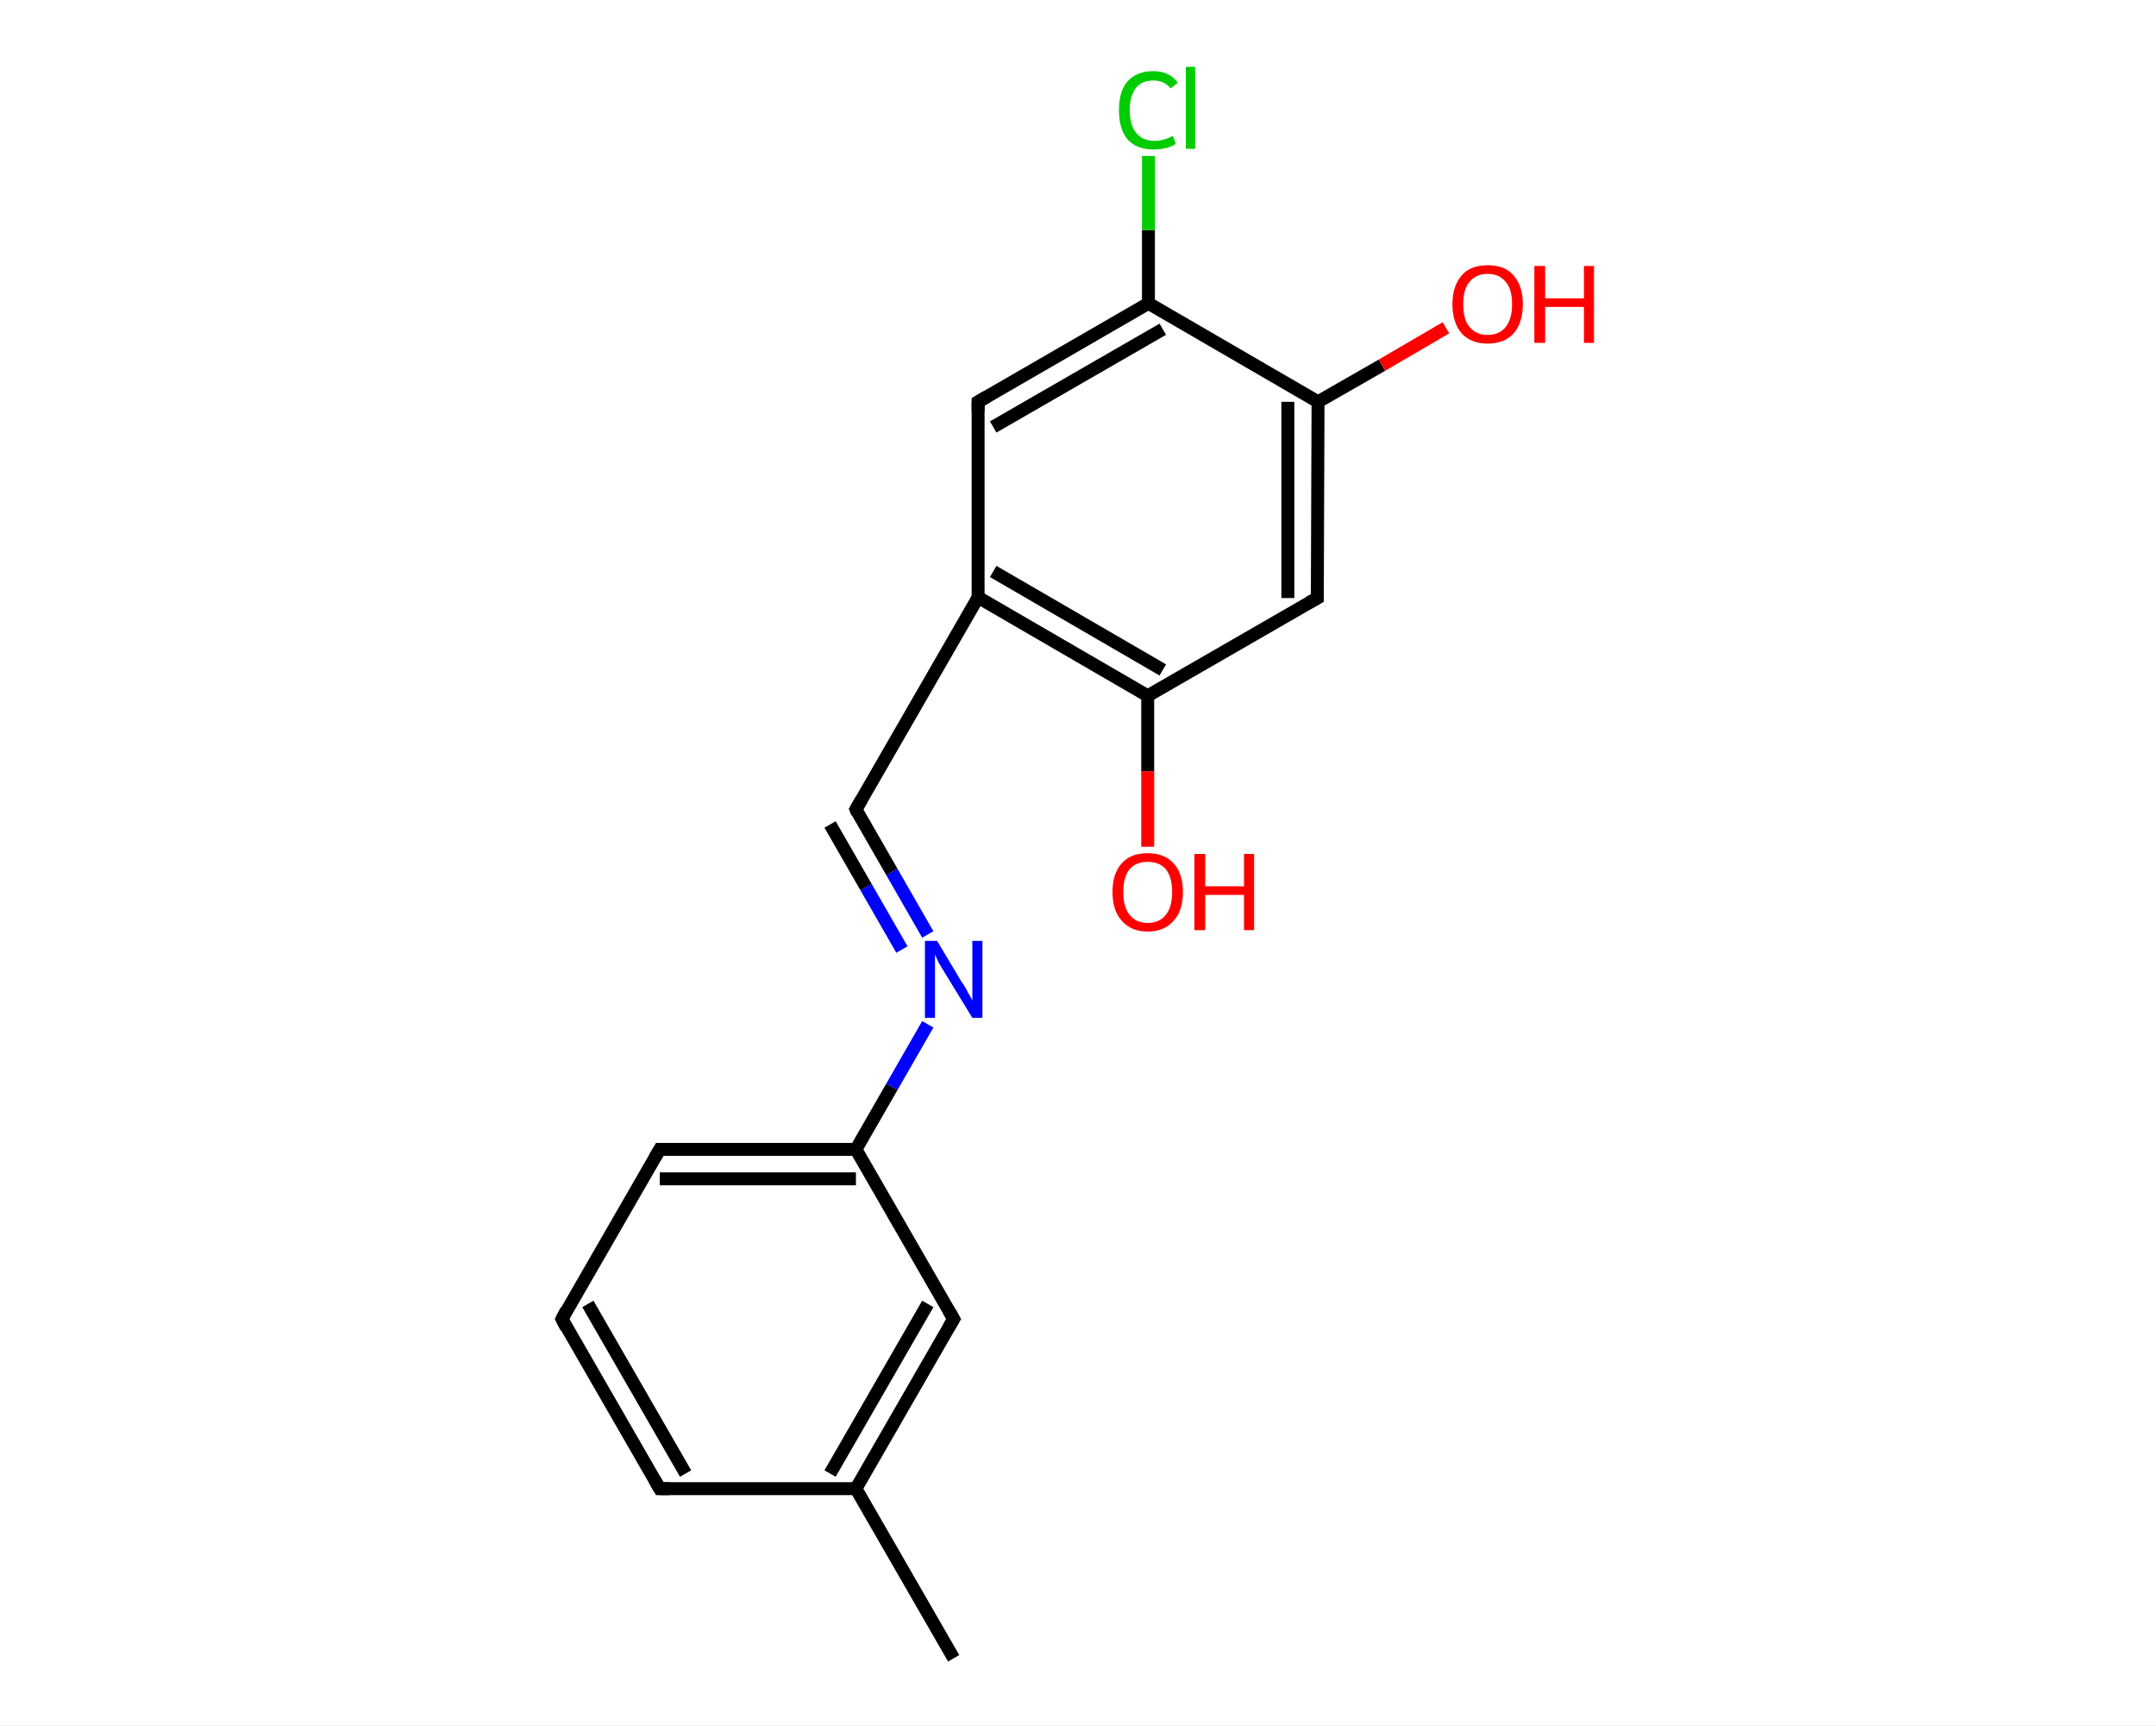
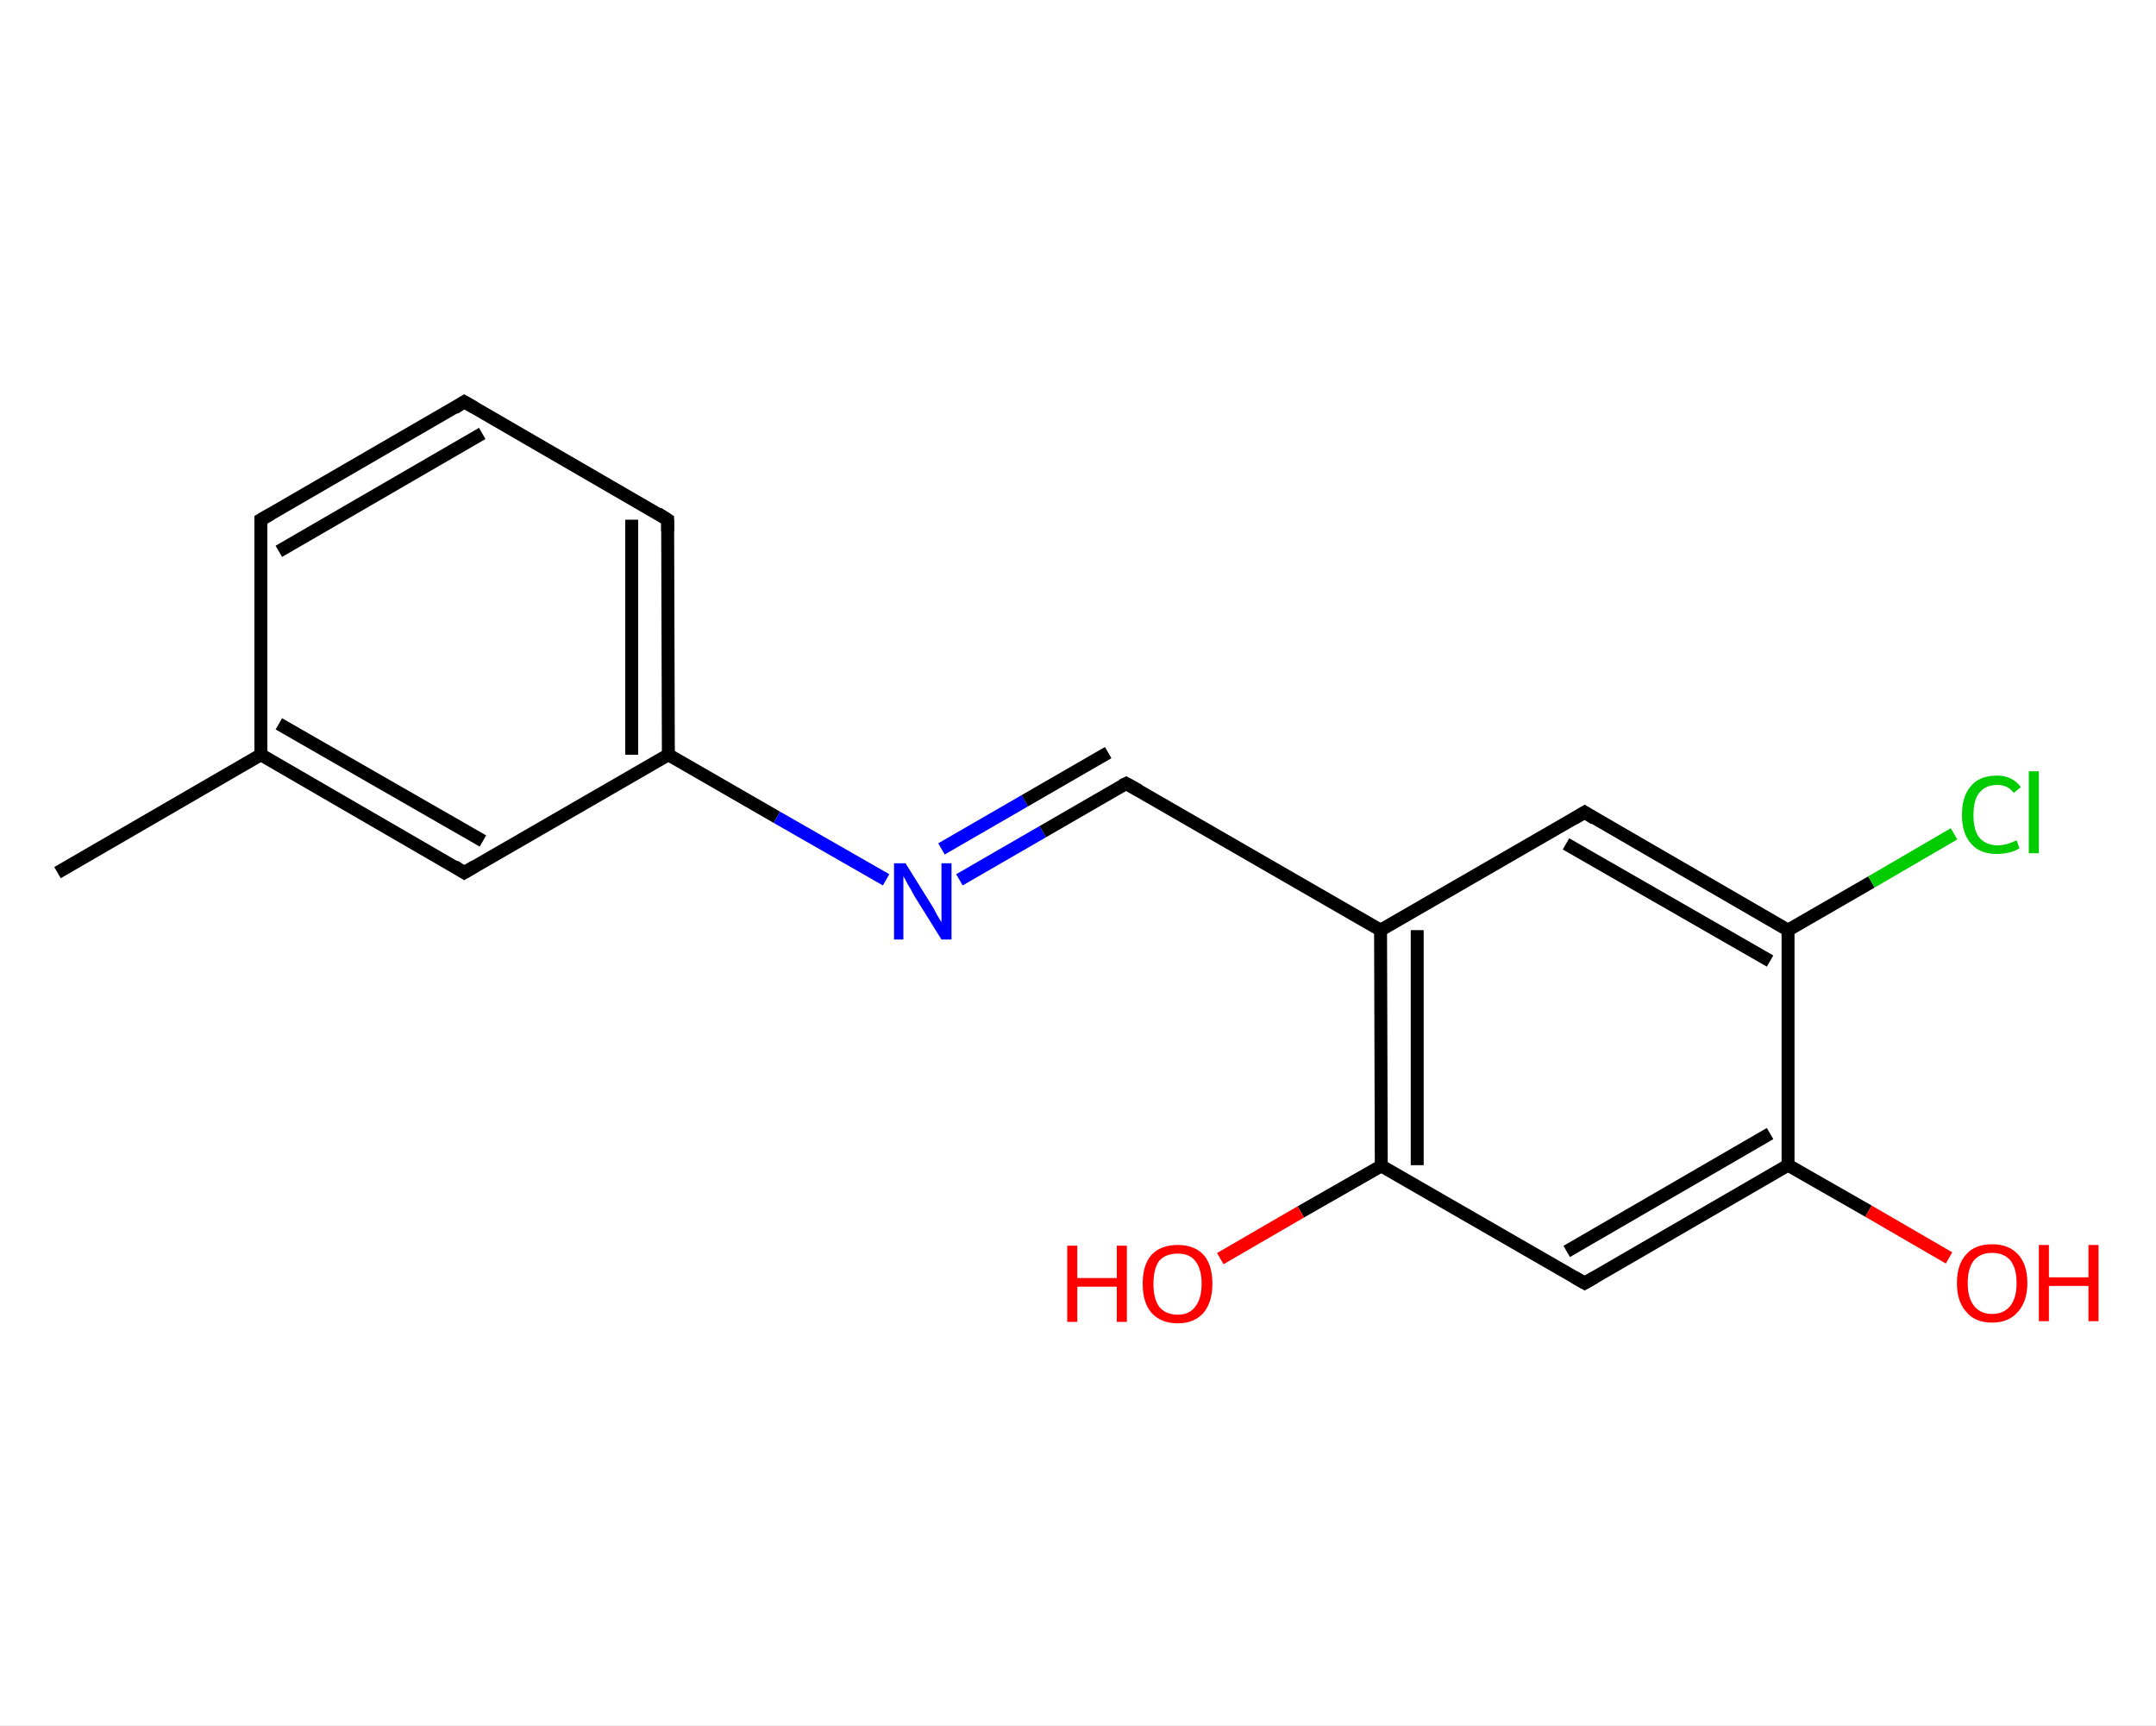
<svg xmlns="http://www.w3.org/2000/svg" version="1.1" baseProfile="full" xml:space="preserve" viewBox="0 0 300 240" width="300" height="240" preserveAspectRatio="xMidYMid meet">
  <rect style="opacity:1.0;fill:#FFFFFF;stroke:none" width="300.0" height="240.0" x="0.0" y="0.0"> </rect>
-   <path class="bond-0 atom-0 atom-1" d="M 132.7,230.7 L 119.1,207.1" style="fill:none;fill-rule:evenodd;stroke:#000000;stroke-width:1.8px;stroke-linecap:butt;stroke-linejoin:miter;stroke-opacity:1" />
-   <path class="bond-1 atom-1 atom-2" d="M 119.1,207.1 L 91.8,207.1" style="fill:none;fill-rule:evenodd;stroke:#000000;stroke-width:1.8px;stroke-linecap:butt;stroke-linejoin:miter;stroke-opacity:1" />
-   <path class="bond-2 atom-2 atom-3" d="M 91.8,207.1 L 78.2,183.5" style="fill:none;fill-rule:evenodd;stroke:#000000;stroke-width:1.8px;stroke-linecap:butt;stroke-linejoin:miter;stroke-opacity:1" />
-   <path class="bond-2 atom-2 atom-3" d="M 95.4,205.0 L 81.8,181.4" style="fill:none;fill-rule:evenodd;stroke:#000000;stroke-width:1.8px;stroke-linecap:butt;stroke-linejoin:miter;stroke-opacity:1" />
-   <path class="bond-3 atom-3 atom-4" d="M 78.2,183.5 L 91.8,159.9" style="fill:none;fill-rule:evenodd;stroke:#000000;stroke-width:1.8px;stroke-linecap:butt;stroke-linejoin:miter;stroke-opacity:1" />
-   <path class="bond-4 atom-4 atom-5" d="M 91.8,159.9 L 119.1,159.9" style="fill:none;fill-rule:evenodd;stroke:#000000;stroke-width:1.8px;stroke-linecap:butt;stroke-linejoin:miter;stroke-opacity:1" />
-   <path class="bond-4 atom-4 atom-5" d="M 91.8,164.0 L 119.1,164.0" style="fill:none;fill-rule:evenodd;stroke:#000000;stroke-width:1.8px;stroke-linecap:butt;stroke-linejoin:miter;stroke-opacity:1" />
-   <path class="bond-5 atom-5 atom-6" d="M 119.1,159.9 L 124.1,151.2" style="fill:none;fill-rule:evenodd;stroke:#000000;stroke-width:1.8px;stroke-linecap:butt;stroke-linejoin:miter;stroke-opacity:1" />
-   <path class="bond-5 atom-5 atom-6" d="M 124.1,151.2 L 129.1,142.5" style="fill:none;fill-rule:evenodd;stroke:#0000FF;stroke-width:1.8px;stroke-linecap:butt;stroke-linejoin:miter;stroke-opacity:1" />
-   <path class="bond-6 atom-6 atom-7" d="M 129.1,130.0 L 124.1,121.3" style="fill:none;fill-rule:evenodd;stroke:#0000FF;stroke-width:1.8px;stroke-linecap:butt;stroke-linejoin:miter;stroke-opacity:1" />
-   <path class="bond-6 atom-6 atom-7" d="M 124.1,121.3 L 119.1,112.6" style="fill:none;fill-rule:evenodd;stroke:#000000;stroke-width:1.8px;stroke-linecap:butt;stroke-linejoin:miter;stroke-opacity:1" />
-   <path class="bond-6 atom-6 atom-7" d="M 125.5,132.1 L 120.5,123.4" style="fill:none;fill-rule:evenodd;stroke:#0000FF;stroke-width:1.8px;stroke-linecap:butt;stroke-linejoin:miter;stroke-opacity:1" />
-   <path class="bond-6 atom-6 atom-7" d="M 120.5,123.4 L 115.5,114.7" style="fill:none;fill-rule:evenodd;stroke:#000000;stroke-width:1.8px;stroke-linecap:butt;stroke-linejoin:miter;stroke-opacity:1" />
-   <path class="bond-7 atom-7 atom-8" d="M 119.1,112.6 L 136.1,83.1" style="fill:none;fill-rule:evenodd;stroke:#000000;stroke-width:1.8px;stroke-linecap:butt;stroke-linejoin:miter;stroke-opacity:1" />
-   <path class="bond-8 atom-8 atom-9" d="M 136.1,83.1 L 136.1,55.9" style="fill:none;fill-rule:evenodd;stroke:#000000;stroke-width:1.8px;stroke-linecap:butt;stroke-linejoin:miter;stroke-opacity:1" />
-   <path class="bond-9 atom-9 atom-10" d="M 136.1,55.9 L 159.8,42.2" style="fill:none;fill-rule:evenodd;stroke:#000000;stroke-width:1.8px;stroke-linecap:butt;stroke-linejoin:miter;stroke-opacity:1" />
-   <path class="bond-9 atom-9 atom-10" d="M 138.2,59.4 L 161.8,45.8" style="fill:none;fill-rule:evenodd;stroke:#000000;stroke-width:1.8px;stroke-linecap:butt;stroke-linejoin:miter;stroke-opacity:1" />
-   <path class="bond-10 atom-10 atom-11" d="M 159.8,42.2 L 159.8,32.0" style="fill:none;fill-rule:evenodd;stroke:#000000;stroke-width:1.8px;stroke-linecap:butt;stroke-linejoin:miter;stroke-opacity:1" />
-   <path class="bond-10 atom-10 atom-11" d="M 159.8,32.0 L 159.8,21.7" style="fill:none;fill-rule:evenodd;stroke:#00CC00;stroke-width:1.8px;stroke-linecap:butt;stroke-linejoin:miter;stroke-opacity:1" />
-   <path class="bond-11 atom-10 atom-12" d="M 159.8,42.2 L 183.4,55.9" style="fill:none;fill-rule:evenodd;stroke:#000000;stroke-width:1.8px;stroke-linecap:butt;stroke-linejoin:miter;stroke-opacity:1" />
-   <path class="bond-12 atom-12 atom-13" d="M 183.4,55.9 L 192.3,50.8" style="fill:none;fill-rule:evenodd;stroke:#000000;stroke-width:1.8px;stroke-linecap:butt;stroke-linejoin:miter;stroke-opacity:1" />
-   <path class="bond-12 atom-12 atom-13" d="M 192.3,50.8 L 201.2,45.6" style="fill:none;fill-rule:evenodd;stroke:#FF0000;stroke-width:1.8px;stroke-linecap:butt;stroke-linejoin:miter;stroke-opacity:1" />
-   <path class="bond-13 atom-12 atom-14" d="M 183.4,55.9 L 183.3,83.2" style="fill:none;fill-rule:evenodd;stroke:#000000;stroke-width:1.8px;stroke-linecap:butt;stroke-linejoin:miter;stroke-opacity:1" />
-   <path class="bond-13 atom-12 atom-14" d="M 179.2,55.9 L 179.2,83.2" style="fill:none;fill-rule:evenodd;stroke:#000000;stroke-width:1.8px;stroke-linecap:butt;stroke-linejoin:miter;stroke-opacity:1" />
-   <path class="bond-14 atom-14 atom-15" d="M 183.3,83.2 L 159.7,96.8" style="fill:none;fill-rule:evenodd;stroke:#000000;stroke-width:1.8px;stroke-linecap:butt;stroke-linejoin:miter;stroke-opacity:1" />
-   <path class="bond-15 atom-15 atom-16" d="M 159.7,96.8 L 159.7,107.3" style="fill:none;fill-rule:evenodd;stroke:#000000;stroke-width:1.8px;stroke-linecap:butt;stroke-linejoin:miter;stroke-opacity:1" />
-   <path class="bond-15 atom-15 atom-16" d="M 159.7,107.3 L 159.7,117.8" style="fill:none;fill-rule:evenodd;stroke:#FF0000;stroke-width:1.8px;stroke-linecap:butt;stroke-linejoin:miter;stroke-opacity:1" />
-   <path class="bond-16 atom-5 atom-17" d="M 119.1,159.9 L 132.7,183.5" style="fill:none;fill-rule:evenodd;stroke:#000000;stroke-width:1.8px;stroke-linecap:butt;stroke-linejoin:miter;stroke-opacity:1" />
-   <path class="bond-17 atom-17 atom-1" d="M 132.7,183.5 L 119.1,207.1" style="fill:none;fill-rule:evenodd;stroke:#000000;stroke-width:1.8px;stroke-linecap:butt;stroke-linejoin:miter;stroke-opacity:1" />
-   <path class="bond-17 atom-17 atom-1" d="M 129.1,181.4 L 115.5,205.0" style="fill:none;fill-rule:evenodd;stroke:#000000;stroke-width:1.8px;stroke-linecap:butt;stroke-linejoin:miter;stroke-opacity:1" />
-   <path class="bond-18 atom-15 atom-8" d="M 159.7,96.8 L 136.1,83.1" style="fill:none;fill-rule:evenodd;stroke:#000000;stroke-width:1.8px;stroke-linecap:butt;stroke-linejoin:miter;stroke-opacity:1" />
-   <path class="bond-18 atom-15 atom-8" d="M 161.8,93.2 L 138.2,79.5" style="fill:none;fill-rule:evenodd;stroke:#000000;stroke-width:1.8px;stroke-linecap:butt;stroke-linejoin:miter;stroke-opacity:1" />
-   <path d="M 93.2,207.1 L 91.8,207.1 L 91.1,205.9" style="fill:none;stroke:#000000;stroke-width:1.8px;stroke-linecap:butt;stroke-linejoin:miter;stroke-miterlimit:10;stroke-opacity:1;" />
-   <path d="M 78.8,184.7 L 78.2,183.5 L 78.8,182.3" style="fill:none;stroke:#000000;stroke-width:1.8px;stroke-linecap:butt;stroke-linejoin:miter;stroke-miterlimit:10;stroke-opacity:1;" />
-   <path d="M 91.1,161.1 L 91.8,159.9 L 93.2,159.9" style="fill:none;stroke:#000000;stroke-width:1.8px;stroke-linecap:butt;stroke-linejoin:miter;stroke-miterlimit:10;stroke-opacity:1;" />
-   <path d="M 119.3,113.1 L 119.1,112.6 L 119.9,111.2" style="fill:none;stroke:#000000;stroke-width:1.8px;stroke-linecap:butt;stroke-linejoin:miter;stroke-miterlimit:10;stroke-opacity:1;" />
-   <path d="M 136.1,57.2 L 136.1,55.9 L 137.3,55.2" style="fill:none;stroke:#000000;stroke-width:1.8px;stroke-linecap:butt;stroke-linejoin:miter;stroke-miterlimit:10;stroke-opacity:1;" />
-   <path d="M 183.3,81.8 L 183.3,83.2 L 182.2,83.8" style="fill:none;stroke:#000000;stroke-width:1.8px;stroke-linecap:butt;stroke-linejoin:miter;stroke-miterlimit:10;stroke-opacity:1;" />
-   <path d="M 132.0,182.3 L 132.7,183.5 L 132.0,184.7" style="fill:none;stroke:#000000;stroke-width:1.8px;stroke-linecap:butt;stroke-linejoin:miter;stroke-miterlimit:10;stroke-opacity:1;" />
-   <path class="atom-6" d="M 130.4 130.9 L 133.8 136.6 Q 134.2 137.1, 134.7 138.1 Q 135.3 139.1, 135.3 139.2 L 135.3 130.9 L 136.7 130.9 L 136.7 141.6 L 135.3 141.6 L 131.5 135.4 Q 131.1 134.7, 130.6 133.9 Q 130.2 133.0, 130.1 132.8 L 130.1 141.6 L 128.7 141.6 L 128.7 130.9 L 130.4 130.9 " fill="#0000FF" />
-   <path class="atom-11" d="M 155.7 15.3 Q 155.7 12.7, 156.9 11.3 Q 158.2 9.9, 160.5 9.9 Q 162.7 9.9, 163.9 11.5 L 162.9 12.3 Q 162.0 11.2, 160.5 11.2 Q 158.9 11.2, 158.1 12.2 Q 157.2 13.3, 157.2 15.3 Q 157.2 17.4, 158.1 18.5 Q 159.0 19.6, 160.7 19.6 Q 161.9 19.6, 163.2 18.9 L 163.6 20.0 Q 163.1 20.4, 162.2 20.6 Q 161.4 20.8, 160.5 20.8 Q 158.2 20.8, 156.9 19.4 Q 155.7 18.0, 155.7 15.3 " fill="#00CC00" />
-   <path class="atom-11" d="M 165.0 9.3 L 166.3 9.3 L 166.3 20.7 L 165.0 20.7 L 165.0 9.3 " fill="#00CC00" />
-   <path class="atom-13" d="M 202.1 42.3 Q 202.1 39.8, 203.4 38.3 Q 204.6 36.9, 207.0 36.9 Q 209.4 36.9, 210.6 38.3 Q 211.9 39.8, 211.9 42.3 Q 211.9 44.9, 210.6 46.4 Q 209.3 47.8, 207.0 47.8 Q 204.7 47.8, 203.4 46.4 Q 202.1 44.9, 202.1 42.3 M 207.0 46.6 Q 208.6 46.6, 209.5 45.5 Q 210.4 44.4, 210.4 42.3 Q 210.4 40.2, 209.5 39.2 Q 208.6 38.1, 207.0 38.1 Q 205.4 38.1, 204.5 39.2 Q 203.6 40.2, 203.6 42.3 Q 203.6 44.5, 204.5 45.5 Q 205.4 46.6, 207.0 46.6 " fill="#FF0000" />
-   <path class="atom-13" d="M 213.5 37.0 L 215.0 37.0 L 215.0 41.5 L 220.4 41.5 L 220.4 37.0 L 221.8 37.0 L 221.8 47.7 L 220.4 47.7 L 220.4 42.7 L 215.0 42.7 L 215.0 47.7 L 213.5 47.7 L 213.5 37.0 " fill="#FF0000" />
-   <path class="atom-16" d="M 154.8 124.1 Q 154.8 121.5, 156.1 120.1 Q 157.3 118.7, 159.7 118.7 Q 162.0 118.7, 163.3 120.1 Q 164.6 121.5, 164.6 124.1 Q 164.6 126.7, 163.3 128.1 Q 162.0 129.6, 159.7 129.6 Q 157.4 129.6, 156.1 128.1 Q 154.8 126.7, 154.8 124.1 M 159.7 128.4 Q 161.3 128.4, 162.2 127.3 Q 163.1 126.2, 163.1 124.1 Q 163.1 122.0, 162.2 120.9 Q 161.3 119.9, 159.7 119.9 Q 158.1 119.9, 157.2 120.9 Q 156.3 122.0, 156.3 124.1 Q 156.3 126.2, 157.2 127.3 Q 158.1 128.4, 159.7 128.4 " fill="#FF0000" />
-   <path class="atom-16" d="M 166.2 118.8 L 167.7 118.8 L 167.7 123.3 L 173.1 123.3 L 173.1 118.8 L 174.5 118.8 L 174.5 129.4 L 173.1 129.4 L 173.1 124.5 L 167.7 124.5 L 167.7 129.4 L 166.2 129.4 L 166.2 118.8 " fill="#FF0000" />
+   <path class="bond-0 atom-0 atom-1" d="M 8.0,121.4 L 36.3,105.0" style="fill:none;fill-rule:evenodd;stroke:#000000;stroke-width:1.8px;stroke-linecap:butt;stroke-linejoin:miter;stroke-opacity:1" />
+   <path class="bond-1 atom-1 atom-2" d="M 36.3,105.0 L 36.3,72.3" style="fill:none;fill-rule:evenodd;stroke:#000000;stroke-width:1.8px;stroke-linecap:butt;stroke-linejoin:miter;stroke-opacity:1" />
+   <path class="bond-2 atom-2 atom-3" d="M 36.3,72.3 L 64.6,55.9" style="fill:none;fill-rule:evenodd;stroke:#000000;stroke-width:1.8px;stroke-linecap:butt;stroke-linejoin:miter;stroke-opacity:1" />
+   <path class="bond-2 atom-2 atom-3" d="M 38.8,76.7 L 67.1,60.3" style="fill:none;fill-rule:evenodd;stroke:#000000;stroke-width:1.8px;stroke-linecap:butt;stroke-linejoin:miter;stroke-opacity:1" />
+   <path class="bond-3 atom-3 atom-4" d="M 64.6,55.9 L 92.9,72.3" style="fill:none;fill-rule:evenodd;stroke:#000000;stroke-width:1.8px;stroke-linecap:butt;stroke-linejoin:miter;stroke-opacity:1" />
+   <path class="bond-4 atom-4 atom-5" d="M 92.9,72.3 L 93.0,105.0" style="fill:none;fill-rule:evenodd;stroke:#000000;stroke-width:1.8px;stroke-linecap:butt;stroke-linejoin:miter;stroke-opacity:1" />
+   <path class="bond-4 atom-4 atom-5" d="M 87.9,72.3 L 87.9,105.0" style="fill:none;fill-rule:evenodd;stroke:#000000;stroke-width:1.8px;stroke-linecap:butt;stroke-linejoin:miter;stroke-opacity:1" />
+   <path class="bond-5 atom-5 atom-6" d="M 93.0,105.0 L 108.1,113.7" style="fill:none;fill-rule:evenodd;stroke:#000000;stroke-width:1.8px;stroke-linecap:butt;stroke-linejoin:miter;stroke-opacity:1" />
+   <path class="bond-5 atom-5 atom-6" d="M 108.1,113.7 L 123.3,122.4" style="fill:none;fill-rule:evenodd;stroke:#0000FF;stroke-width:1.8px;stroke-linecap:butt;stroke-linejoin:miter;stroke-opacity:1" />
+   <path class="bond-6 atom-6 atom-7" d="M 133.5,122.4 L 145.1,115.7" style="fill:none;fill-rule:evenodd;stroke:#0000FF;stroke-width:1.8px;stroke-linecap:butt;stroke-linejoin:miter;stroke-opacity:1" />
+   <path class="bond-6 atom-6 atom-7" d="M 145.1,115.7 L 156.7,109.0" style="fill:none;fill-rule:evenodd;stroke:#000000;stroke-width:1.8px;stroke-linecap:butt;stroke-linejoin:miter;stroke-opacity:1" />
+   <path class="bond-6 atom-6 atom-7" d="M 131.0,118.1 L 142.6,111.4" style="fill:none;fill-rule:evenodd;stroke:#0000FF;stroke-width:1.8px;stroke-linecap:butt;stroke-linejoin:miter;stroke-opacity:1" />
+   <path class="bond-6 atom-6 atom-7" d="M 142.6,111.4 L 154.2,104.7" style="fill:none;fill-rule:evenodd;stroke:#000000;stroke-width:1.8px;stroke-linecap:butt;stroke-linejoin:miter;stroke-opacity:1" />
+   <path class="bond-7 atom-7 atom-8" d="M 156.7,109.0 L 192.1,129.4" style="fill:none;fill-rule:evenodd;stroke:#000000;stroke-width:1.8px;stroke-linecap:butt;stroke-linejoin:miter;stroke-opacity:1" />
+   <path class="bond-8 atom-8 atom-9" d="M 192.1,129.4 L 220.5,113.0" style="fill:none;fill-rule:evenodd;stroke:#000000;stroke-width:1.8px;stroke-linecap:butt;stroke-linejoin:miter;stroke-opacity:1" />
+   <path class="bond-9 atom-9 atom-10" d="M 220.5,113.0 L 248.8,129.4" style="fill:none;fill-rule:evenodd;stroke:#000000;stroke-width:1.8px;stroke-linecap:butt;stroke-linejoin:miter;stroke-opacity:1" />
+   <path class="bond-9 atom-9 atom-10" d="M 217.9,117.4 L 246.3,133.7" style="fill:none;fill-rule:evenodd;stroke:#000000;stroke-width:1.8px;stroke-linecap:butt;stroke-linejoin:miter;stroke-opacity:1" />
+   <path class="bond-10 atom-10 atom-11" d="M 248.8,129.4 L 260.4,122.7" style="fill:none;fill-rule:evenodd;stroke:#000000;stroke-width:1.8px;stroke-linecap:butt;stroke-linejoin:miter;stroke-opacity:1" />
+   <path class="bond-10 atom-10 atom-11" d="M 260.4,122.7 L 271.9,116.0" style="fill:none;fill-rule:evenodd;stroke:#00CC00;stroke-width:1.8px;stroke-linecap:butt;stroke-linejoin:miter;stroke-opacity:1" />
+   <path class="bond-11 atom-10 atom-12" d="M 248.8,129.4 L 248.8,162.1" style="fill:none;fill-rule:evenodd;stroke:#000000;stroke-width:1.8px;stroke-linecap:butt;stroke-linejoin:miter;stroke-opacity:1" />
+   <path class="bond-12 atom-12 atom-13" d="M 248.8,162.1 L 260.0,168.5" style="fill:none;fill-rule:evenodd;stroke:#000000;stroke-width:1.8px;stroke-linecap:butt;stroke-linejoin:miter;stroke-opacity:1" />
+   <path class="bond-12 atom-12 atom-13" d="M 260.0,168.5 L 271.2,175.0" style="fill:none;fill-rule:evenodd;stroke:#FF0000;stroke-width:1.8px;stroke-linecap:butt;stroke-linejoin:miter;stroke-opacity:1" />
+   <path class="bond-13 atom-12 atom-14" d="M 248.8,162.1 L 220.5,178.5" style="fill:none;fill-rule:evenodd;stroke:#000000;stroke-width:1.8px;stroke-linecap:butt;stroke-linejoin:miter;stroke-opacity:1" />
+   <path class="bond-13 atom-12 atom-14" d="M 246.3,157.7 L 218.0,174.1" style="fill:none;fill-rule:evenodd;stroke:#000000;stroke-width:1.8px;stroke-linecap:butt;stroke-linejoin:miter;stroke-opacity:1" />
+   <path class="bond-14 atom-14 atom-15" d="M 220.5,178.5 L 192.2,162.2" style="fill:none;fill-rule:evenodd;stroke:#000000;stroke-width:1.8px;stroke-linecap:butt;stroke-linejoin:miter;stroke-opacity:1" />
+   <path class="bond-15 atom-15 atom-16" d="M 192.2,162.2 L 181.0,168.6" style="fill:none;fill-rule:evenodd;stroke:#000000;stroke-width:1.8px;stroke-linecap:butt;stroke-linejoin:miter;stroke-opacity:1" />
+   <path class="bond-15 atom-15 atom-16" d="M 181.0,168.6 L 169.8,175.1" style="fill:none;fill-rule:evenodd;stroke:#FF0000;stroke-width:1.8px;stroke-linecap:butt;stroke-linejoin:miter;stroke-opacity:1" />
+   <path class="bond-16 atom-5 atom-17" d="M 93.0,105.0 L 64.6,121.4" style="fill:none;fill-rule:evenodd;stroke:#000000;stroke-width:1.8px;stroke-linecap:butt;stroke-linejoin:miter;stroke-opacity:1" />
+   <path class="bond-17 atom-17 atom-1" d="M 64.6,121.4 L 36.3,105.0" style="fill:none;fill-rule:evenodd;stroke:#000000;stroke-width:1.8px;stroke-linecap:butt;stroke-linejoin:miter;stroke-opacity:1" />
+   <path class="bond-17 atom-17 atom-1" d="M 67.2,117.0 L 38.8,100.7" style="fill:none;fill-rule:evenodd;stroke:#000000;stroke-width:1.8px;stroke-linecap:butt;stroke-linejoin:miter;stroke-opacity:1" />
+   <path class="bond-18 atom-15 atom-8" d="M 192.2,162.2 L 192.1,129.4" style="fill:none;fill-rule:evenodd;stroke:#000000;stroke-width:1.8px;stroke-linecap:butt;stroke-linejoin:miter;stroke-opacity:1" />
+   <path class="bond-18 atom-15 atom-8" d="M 197.2,162.1 L 197.2,129.4" style="fill:none;fill-rule:evenodd;stroke:#000000;stroke-width:1.8px;stroke-linecap:butt;stroke-linejoin:miter;stroke-opacity:1" />
+   <path d="M 36.3,73.9 L 36.3,72.3 L 37.7,71.5" style="fill:none;stroke:#000000;stroke-width:1.8px;stroke-linecap:butt;stroke-linejoin:miter;stroke-miterlimit:10;stroke-opacity:1;" />
+   <path d="M 63.2,56.8 L 64.6,55.9 L 66.0,56.7" style="fill:none;stroke:#000000;stroke-width:1.8px;stroke-linecap:butt;stroke-linejoin:miter;stroke-miterlimit:10;stroke-opacity:1;" />
+   <path d="M 91.5,71.4 L 92.9,72.3 L 92.9,73.9" style="fill:none;stroke:#000000;stroke-width:1.8px;stroke-linecap:butt;stroke-linejoin:miter;stroke-miterlimit:10;stroke-opacity:1;" />
+   <path d="M 156.1,109.3 L 156.7,109.0 L 158.5,110.0" style="fill:none;stroke:#000000;stroke-width:1.8px;stroke-linecap:butt;stroke-linejoin:miter;stroke-miterlimit:10;stroke-opacity:1;" />
+   <path d="M 219.0,113.9 L 220.5,113.0 L 221.9,113.9" style="fill:none;stroke:#000000;stroke-width:1.8px;stroke-linecap:butt;stroke-linejoin:miter;stroke-miterlimit:10;stroke-opacity:1;" />
+   <path d="M 221.9,177.7 L 220.5,178.5 L 219.1,177.7" style="fill:none;stroke:#000000;stroke-width:1.8px;stroke-linecap:butt;stroke-linejoin:miter;stroke-miterlimit:10;stroke-opacity:1;" />
+   <path d="M 66.1,120.5 L 64.6,121.4 L 63.2,120.5" style="fill:none;stroke:#000000;stroke-width:1.8px;stroke-linecap:butt;stroke-linejoin:miter;stroke-miterlimit:10;stroke-opacity:1;" />
+   <path class="atom-6" d="M 126.0 120.1 L 129.5 125.7 Q 129.9 126.3, 130.4 127.3 Q 131.0 128.3, 131.0 128.3 L 131.0 120.1 L 132.4 120.1 L 132.4 130.7 L 131.0 130.7 L 127.2 124.6 Q 126.8 123.8, 126.3 123.0 Q 125.9 122.2, 125.7 121.9 L 125.7 130.7 L 124.4 130.7 L 124.4 120.1 L 126.0 120.1 " fill="#0000FF" />
+   <path class="atom-11" d="M 273.0 113.4 Q 273.0 110.7, 274.3 109.3 Q 275.5 107.9, 277.9 107.9 Q 280.0 107.9, 281.2 109.5 L 280.2 110.3 Q 279.4 109.2, 277.9 109.2 Q 276.3 109.2, 275.4 110.3 Q 274.6 111.3, 274.6 113.4 Q 274.6 115.5, 275.4 116.5 Q 276.3 117.6, 278.0 117.6 Q 279.2 117.6, 280.6 116.9 L 281.0 118.0 Q 280.4 118.4, 279.6 118.6 Q 278.7 118.8, 277.8 118.8 Q 275.5 118.8, 274.3 117.4 Q 273.0 116.0, 273.0 113.4 " fill="#00CC00" />
+   <path class="atom-11" d="M 282.3 107.3 L 283.7 107.3 L 283.7 118.7 L 282.3 118.7 L 282.3 107.3 " fill="#00CC00" />
+   <path class="atom-13" d="M 272.3 178.5 Q 272.3 175.9, 273.6 174.5 Q 274.8 173.1, 277.2 173.1 Q 279.5 173.1, 280.8 174.5 Q 282.1 175.9, 282.1 178.5 Q 282.1 181.0, 280.8 182.5 Q 279.5 184.0, 277.2 184.0 Q 274.8 184.0, 273.6 182.5 Q 272.3 181.1, 272.3 178.5 M 277.2 182.8 Q 278.8 182.8, 279.7 181.7 Q 280.6 180.6, 280.6 178.5 Q 280.6 176.4, 279.7 175.3 Q 278.8 174.3, 277.2 174.3 Q 275.6 174.3, 274.7 175.3 Q 273.8 176.4, 273.8 178.5 Q 273.8 180.6, 274.7 181.7 Q 275.6 182.8, 277.2 182.8 " fill="#FF0000" />
+   <path class="atom-13" d="M 283.7 173.2 L 285.1 173.2 L 285.1 177.7 L 290.6 177.7 L 290.6 173.2 L 292.0 173.2 L 292.0 183.8 L 290.6 183.8 L 290.6 178.9 L 285.1 178.9 L 285.1 183.8 L 283.7 183.8 L 283.7 173.2 " fill="#FF0000" />
+   <path class="atom-16" d="M 148.5 173.3 L 149.9 173.3 L 149.9 177.8 L 155.4 177.8 L 155.4 173.3 L 156.8 173.3 L 156.8 183.9 L 155.4 183.9 L 155.4 179.0 L 149.9 179.0 L 149.9 183.9 L 148.5 183.9 L 148.5 173.3 " fill="#FF0000" />
+   <path class="atom-16" d="M 159.0 178.6 Q 159.0 176.0, 160.2 174.6 Q 161.5 173.2, 163.9 173.2 Q 166.2 173.2, 167.5 174.6 Q 168.7 176.0, 168.7 178.6 Q 168.7 181.1, 167.5 182.6 Q 166.2 184.1, 163.9 184.1 Q 161.5 184.1, 160.2 182.6 Q 159.0 181.2, 159.0 178.6 M 163.9 182.9 Q 165.5 182.9, 166.3 181.8 Q 167.2 180.7, 167.2 178.6 Q 167.2 176.5, 166.3 175.4 Q 165.5 174.4, 163.9 174.4 Q 162.2 174.4, 161.3 175.4 Q 160.5 176.5, 160.5 178.6 Q 160.5 180.7, 161.3 181.8 Q 162.2 182.9, 163.9 182.9 " fill="#FF0000" />
</svg>
